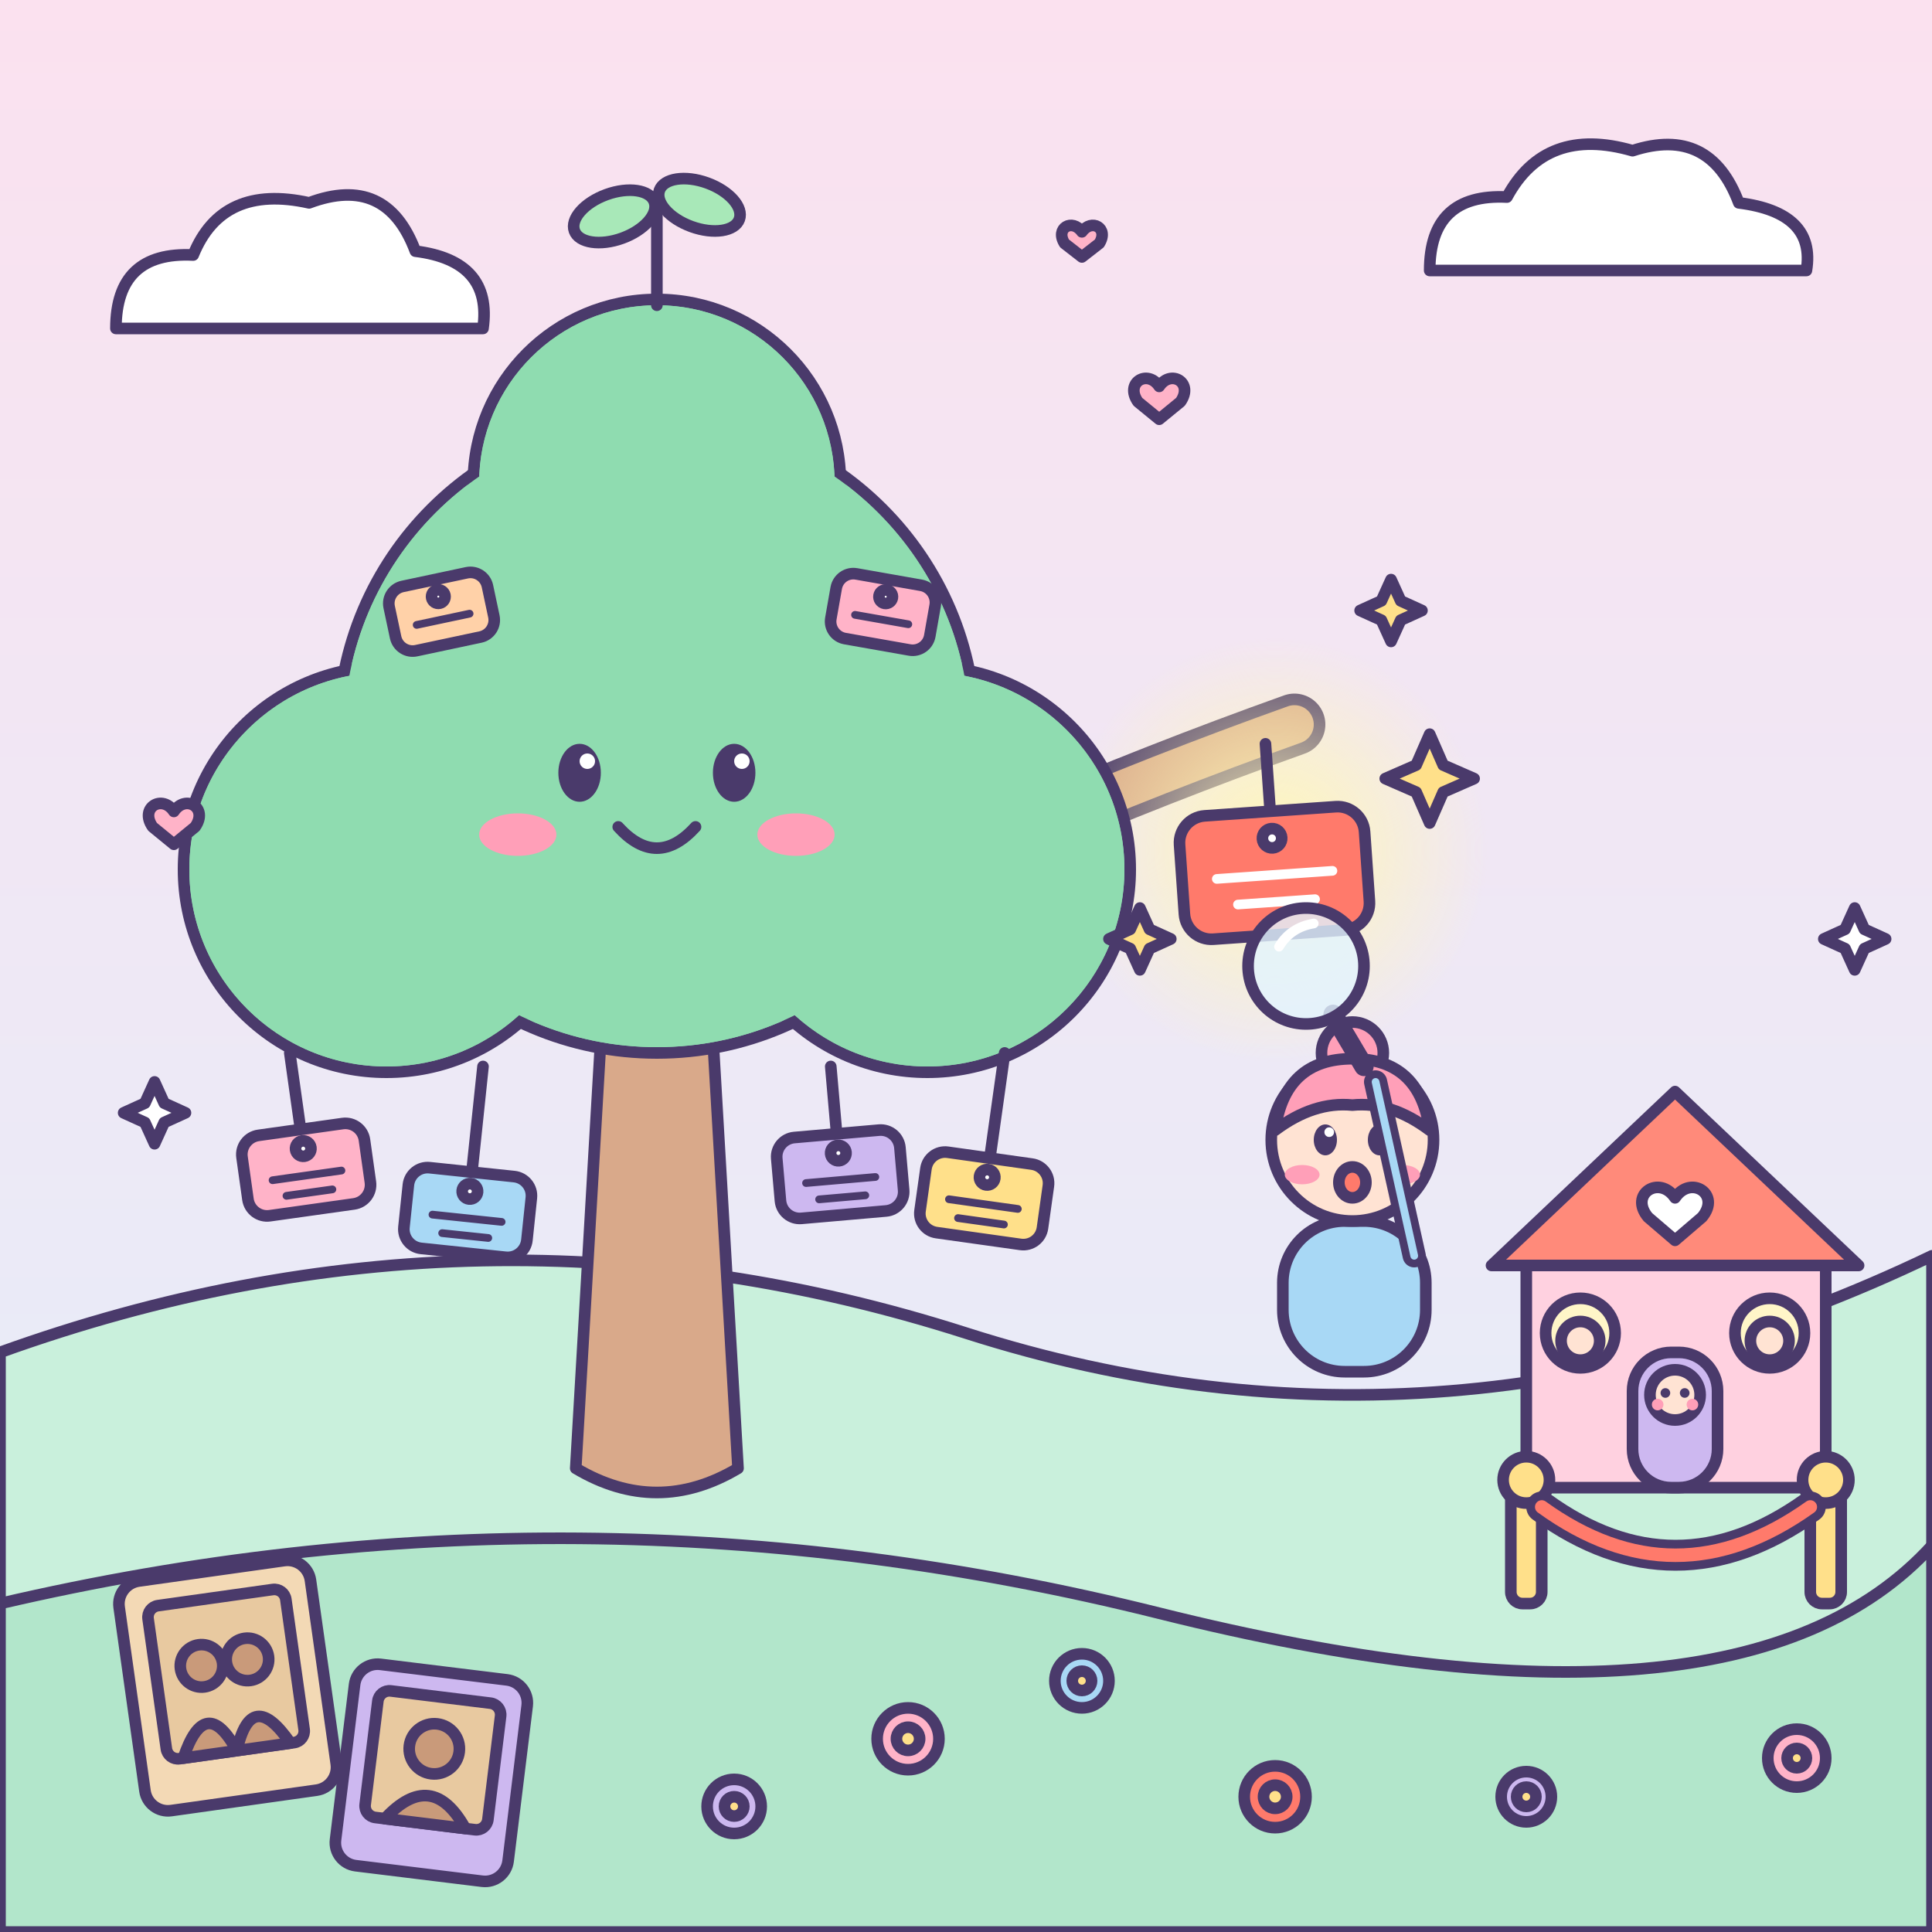
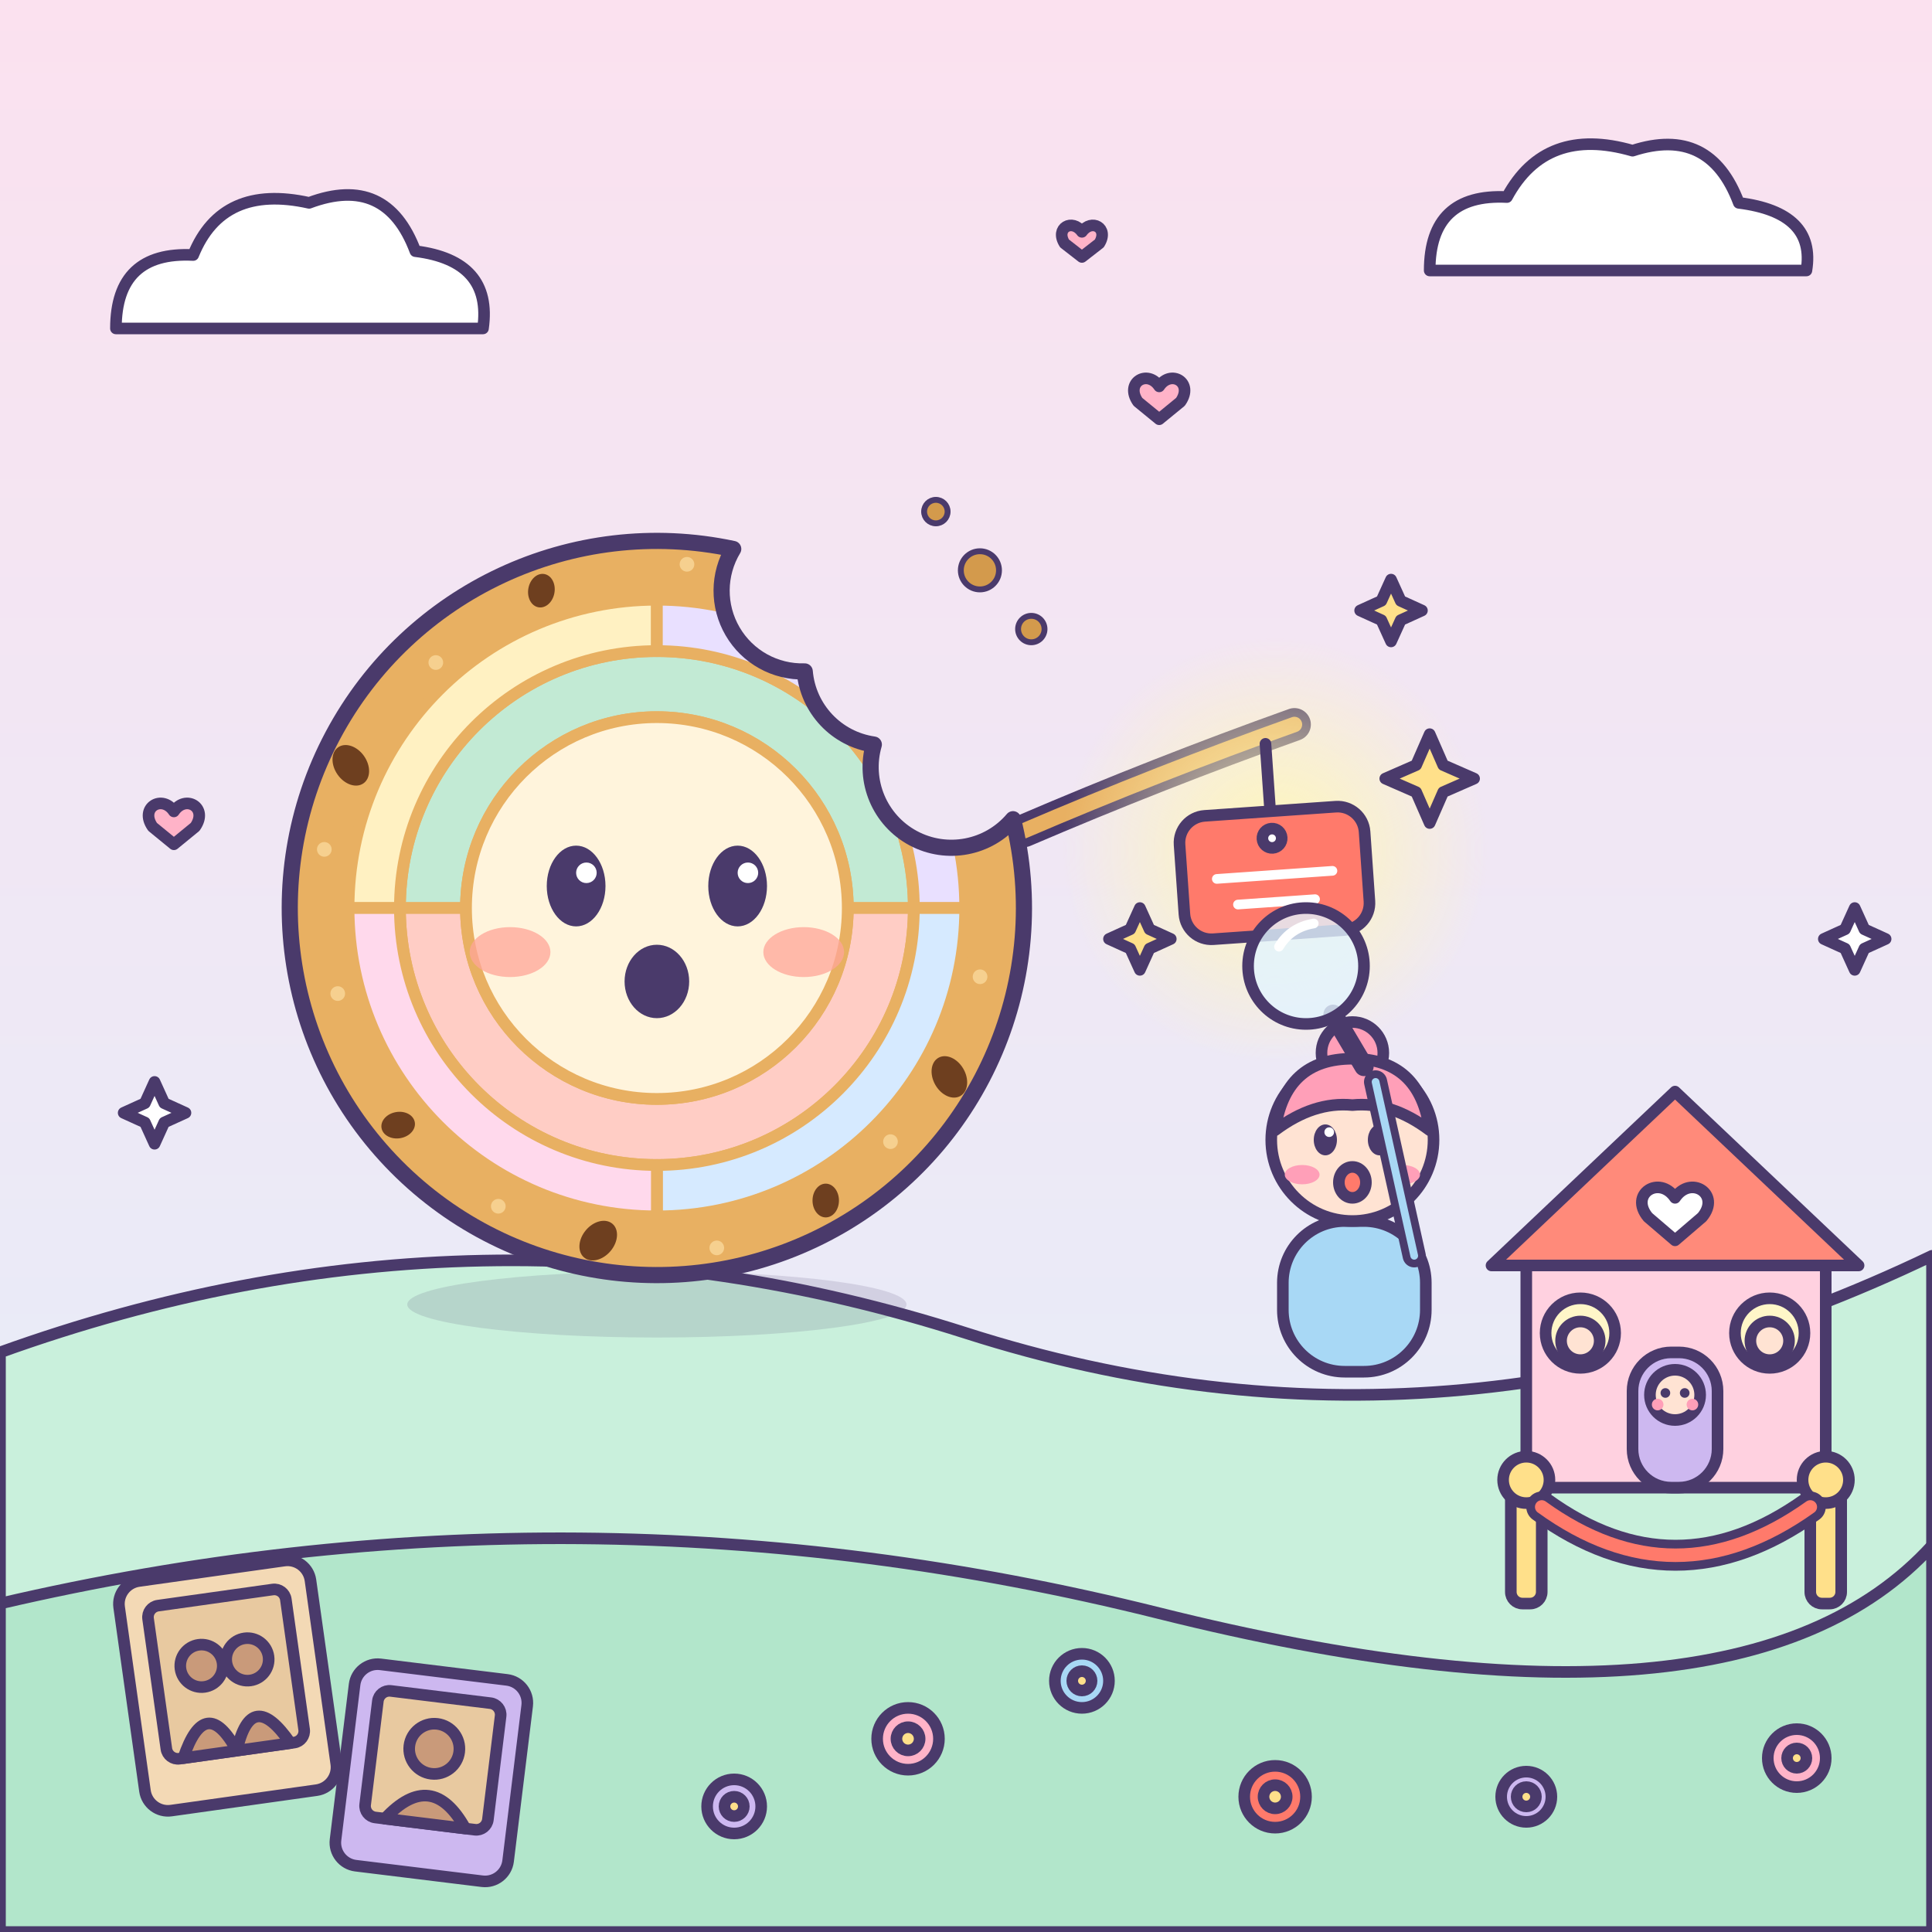
<svg xmlns="http://www.w3.org/2000/svg" viewBox="0 0 1000 1000">
  <defs>
    <linearGradient id="sky" x1="0" y1="0" x2="0" y2="1">
      <stop offset="0" stop-color="#fbe1ef" />
      <stop offset="1" stop-color="#e2effb" />
    </linearGradient>
    <radialGradient id="glow">
      <stop offset="0" stop-color="#fff7b8" />
      <stop offset="1" stop-color="#fff7b8" stop-opacity="0" />
    </radialGradient>
  </defs>
  <rect width="1000" height="1000" fill="url(#sky)" />
  <g stroke="#4a3a6b" stroke-width="6" stroke-linejoin="round" stroke-linecap="round">
    <g fill="#fff">
      <path d="M60 170 Q60 130 100 132 Q115 95 160 105 Q200 90 215 130 Q255 135 250 170 Z" />
      <path d="M740 140 Q740 100 780 102 Q800 65 845 78 Q885 65 900 105 Q940 110 935 140 Z" />
    </g>
    <path d="M0 700 Q250 610 500 690 T1000 650 L1000 1000 L0 1000Z" fill="#c9f0dc" />
    <path d="M0 830 Q300 760 600 835 T1000 800 L1000 1000 L0 1000Z" fill="#b2e6cb" />
-     <path d="M312 520 L298 760 Q340 785 382 760 L368 520Z" fill="#d9a98a" />
-     <path d="M530 430 Q600 400 670 375" fill="none" stroke-width="32" />
-     <path d="M530 430 Q600 400 670 375" fill="none" stroke="#d9a98a" stroke-width="20" />
+     <path d="M530 430 Q600 400 670 375" fill="none" stroke-width="17" />
+     <path d="M530 430 Q600 400 670 375" fill="none" stroke="#e8b062" stroke-width="8" />
    <circle cx="660" cy="440" r="110" fill="url(#glow)" stroke="none" />
-     <g>
-       <circle cx="340" cy="380" r="165" fill="#8fdcb0" />
-       <circle cx="200" cy="450" r="105" fill="#8fdcb0" />
-       <circle cx="480" cy="450" r="105" fill="#8fdcb0" />
-       <circle cx="340" cy="250" r="95" fill="#8fdcb0" />
-       <g stroke="none" fill="#8fdcb0">
-         <circle cx="340" cy="380" r="162" />
-         <circle cx="200" cy="450" r="102" />
-         <circle cx="480" cy="450" r="102" />
-         <circle cx="340" cy="250" r="92" />
+     <g transform="translate(112.0 242.0) scale(3.8)" stroke="none">
+       <defs>
+         <clipPath id="kibi-a">
+           <path d="M70.4,11.09 A11,11 0 0 0 80.14,27.77 A11,11 0 0 0 89.55,37.73 A11,11 0 0 0 108.51,47.9 A50,50 0 1 1 70.4,11.09 Z" />
+         </clipPath>
+       </defs>
+       <ellipse cx="60" cy="114" rx="34" ry="4.5" fill="#4a3a6b" opacity="0.15" />
+       <path d="M70.4,11.09 A11,11 0 0 0 80.14,27.77 A11,11 0 0 0 89.55,37.73 A11,11 0 0 0 108.51,47.9 A50,50 0 1 1 70.4,11.09 Z" fill="#e8b062" />
+       <g clip-path="url(#kibi-a)" stroke="#e8b062" stroke-width="1.6">
+         <path d="M34.0,60.0 L25.0,60.0 A35,35 0 0 1 95.0,60.0 L86.0,60.0 A26,26 0 0 0 34.0,60.0 Z" fill="#c2ead4" />
+         <path d="M86.0,60.0 L95.0,60.0 A35,35 0 0 1 25.0,60.0 L34.0,60.0 A26,26 0 0 0 86.0,60.0 Z" fill="#ffcdc5" />
+         <path d="M25.0,60.0 L18.0,60.0 A42,42 0 0 1 60.0,18.0 L60.0,25.0 A35,35 0 0 0 25.0,60.0 Z" fill="#fff1c2" />
+         <path d="M60.0,25.0 L60.0,18.0 A42,42 0 0 1 102.0,60.0 L95.0,60.0 A35,35 0 0 0 60.0,25.0 Z" fill="#e9e0ff" />
+         <path d="M95.0,60.0 L102.0,60.0 A42,42 0 0 1 60.0,102.0 L60.0,95.0 A35,35 0 0 0 95.0,60.0 Z" fill="#d6eaff" />
+         <path d="M60.0,95.0 L60.0,102.0 A42,42 0 0 1 18.0,60.0 L25.0,60.0 A35,35 0 0 0 60.0,95.0 Z" fill="#ffd9ec" />
+         <circle cx="60" cy="60" r="26" fill="#fff4dc" />
      </g>
-     </g>
-     <path d="M340 158 L340 112" fill="none" />
-     <ellipse cx="318" cy="112" rx="22" ry="12" fill="#a8e8b8" transform="rotate(-20 318 112)" />
-     <ellipse cx="362" cy="106" rx="22" ry="12" fill="#a8e8b8" transform="rotate(20 362 106)" />
-     <g stroke="none">
-       <ellipse cx="300" cy="400" rx="11" ry="15" fill="#4a3a6b" />
-       <ellipse cx="380" cy="400" rx="11" ry="15" fill="#4a3a6b" />
-       <circle cx="304" cy="394" r="4" fill="#fff" />
-       <circle cx="384" cy="394" r="4" fill="#fff" />
-       <ellipse cx="268" cy="432" rx="20" ry="11" fill="#ff9fb8" />
-       <ellipse cx="412" cy="432" rx="20" ry="11" fill="#ff9fb8" />
-     </g>
-     <path d="M320 428 Q340 450 360 428" fill="none" />
-     <g transform="translate(150 545) rotate(-8)">
-       <line x1="0" y1="0" x2="0" y2="40" />
-       <rect x="-32" y="40" width="64" height="42" rx="10" fill="#ffb3c8" />
-       <circle cx="0" cy="50" r="4" fill="#fff" />
-       <path d="M-18 64 H18 M-12 73 H12" fill="none" stroke-width="4" />
-     </g>
-     <g transform="translate(250 552) rotate(6)">
-       <line x1="0" y1="0" x2="0" y2="55" />
-       <rect x="-32" y="55" width="64" height="42" rx="10" fill="#a8d8f5" />
-       <circle cx="0" cy="65" r="4" fill="#fff" />
-       <path d="M-18 79 H18 M-12 88 H12" fill="none" stroke-width="4" />
-     </g>
-     <g transform="translate(430 552) rotate(-5)">
-       <line x1="0" y1="0" x2="0" y2="35" />
-       <rect x="-32" y="35" width="64" height="42" rx="10" fill="#cdb8f0" />
-       <circle cx="0" cy="45" r="4" fill="#fff" />
-       <path d="M-18 59 H18 M-12 68 H12" fill="none" stroke-width="4" />
-     </g>
-     <g transform="translate(520 545) rotate(8)">
-       <line x1="0" y1="0" x2="0" y2="55" />
-       <rect x="-32" y="55" width="64" height="42" rx="10" fill="#ffe08a" />
-       <circle cx="0" cy="65" r="4" fill="#fff" />
-       <path d="M-18 79 H18 M-12 88 H12" fill="none" stroke-width="4" />
-     </g>
-     <g transform="translate(225 300) rotate(-12)">
-       <rect x="-26" y="0" width="52" height="34" rx="9" fill="#ffd1a8" />
-       <circle cx="0" cy="9" r="3.5" fill="#fff" />
-       <path d="M-14 21 H14" fill="none" stroke-width="4" />
-     </g>
-     <g transform="translate(460 300) rotate(10)">
-       <rect x="-26" y="0" width="52" height="34" rx="9" fill="#ffb3c8" />
-       <circle cx="0" cy="9" r="3.5" fill="#fff" />
-       <path d="M-14 21 H14" fill="none" stroke-width="4" />
+       <g clip-path="url(#kibi-a)">
+         <circle cx="38.4" cy="100.62" r="1" fill="#f6d08f" />
+         <circle cx="16.53" cy="71.65" r="1" fill="#f6d08f" />
+         <circle cx="14.7" cy="52.01" r="1" fill="#f6d08f" />
+         <circle cx="29.89" cy="26.56" r="1" fill="#f6d08f" />
+         <circle cx="64.1" cy="13.18" r="1" fill="#f6d08f" />
+         <circle cx="91.82" cy="91.82" r="1" fill="#f6d08f" />
+         <circle cx="68.16" cy="106.29" r="1" fill="#f6d08f" />
+         <circle cx="104.02" cy="69.36" r="1" fill="#f6d08f" />
+         <ellipse cx="52.01" cy="105.3" rx="3" ry="2.2" transform="rotate(130 52.01 105.3)" fill="#6e3f1f" />
+         <ellipse cx="24.76" cy="89.57" rx="2.3" ry="1.8" transform="rotate(170 24.76 89.57)" fill="#6e3f1f" />
+         <ellipse cx="18.31" cy="40.56" rx="3" ry="2.2" transform="rotate(235 18.31 40.56)" fill="#6e3f1f" />
+         <ellipse cx="44.27" cy="16.77" rx="2.3" ry="1.8" transform="rotate(280 44.27 16.77)" fill="#6e3f1f" />
+         <ellipse cx="99.84" cy="83.0" rx="3" ry="2.2" transform="rotate(60 99.84 83.0)" fill="#6e3f1f" />
+         <ellipse cx="83.0" cy="99.84" rx="2.3" ry="1.8" transform="rotate(90 83.0 99.84)" fill="#6e3f1f" />
+       </g>
+       <path d="M70.4,11.09 A11,11 0 0 0 80.14,27.77 A11,11 0 0 0 89.55,37.73 A11,11 0 0 0 108.51,47.9 A50,50 0 1 1 70.4,11.09 Z" fill="none" stroke="#4a3a6b" stroke-width="2.2" stroke-linejoin="round" />
+       <g fill="#d39a4c" stroke="#4a3a6b" stroke-width="0.8">
+         <circle cx="104" cy="14" r="2.6" />
+         <circle cx="111" cy="22" r="1.8" />
+         <circle cx="98" cy="6" r="1.6" />
+       </g>
+       <ellipse cx="49" cy="57" rx="4" ry="5.5" fill="#4a3a6b" />
+       <circle cx="50.4" cy="55.2" r="1.4" fill="#fff" />
+       <ellipse cx="71" cy="57" rx="4" ry="5.5" fill="#4a3a6b" />
+       <circle cx="72.4" cy="55.2" r="1.4" fill="#fff" />
+       <ellipse cx="60" cy="70" rx="4.4" ry="5" fill="#4a3a6b" />
+       <ellipse cx="40" cy="66" rx="5.5" ry="3.4" fill="#ffa598" opacity="0.75" />
+       <ellipse cx="80" cy="66" rx="5.5" ry="3.4" fill="#ffa598" opacity="0.75" />
    </g>
    <g transform="translate(655 385) rotate(-4)">
      <line x1="0" y1="0" x2="0" y2="35" />
      <rect x="-48" y="35" width="96" height="64" rx="14" fill="#ff7a6b" />
      <circle cx="0" cy="49" r="5" fill="#fff" />
      <path d="M-30 68 H30 M-20 82 H20" fill="none" stroke="#fff" stroke-width="5" />
    </g>
    <g fill="#ffe08a">
      <path d="M740 380 l7 16 16 7 -16 7 -7 16 -7 -16 -16 -7 16 -7z" />
      <path d="M590 470 l5 11 11 5 -11 5 -5 11 -5 -11 -11 -5 11 -5z" />
      <path d="M720 300 l5 11 11 5 -11 5 -5 11 -5 -11 -11 -5 11 -5z" />
    </g>
    <rect x="664" y="632" width="74" height="78" rx="32" fill="#a8d8f5" />
    <circle cx="700" cy="590" r="42" fill="#ffe3d3" />
    <circle cx="700" cy="545" r="16" fill="#ff9fb8" />
    <path d="M660 585 Q665 548 700 548 Q735 548 740 585 Q720 570 700 572 Q680 570 660 585Z" fill="#ff9fb8" />
    <g stroke="none">
      <ellipse cx="686" cy="590" rx="6" ry="8" fill="#4a3a6b" />
      <ellipse cx="714" cy="590" rx="6" ry="8" fill="#4a3a6b" />
      <circle cx="688" cy="586" r="2.5" fill="#fff" />
      <circle cx="716" cy="586" r="2.5" fill="#fff" />
      <ellipse cx="674" cy="608" rx="9" ry="5" fill="#ff9fb8" />
      <ellipse cx="726" cy="608" rx="9" ry="5" fill="#ff9fb8" />
    </g>
    <ellipse cx="700" cy="612" rx="7" ry="8" fill="#ff7a6b" />
    <path d="M732 650 L712 560" fill="none" stroke-width="12" />
    <path d="M732 650 L712 560" fill="none" stroke="#a8d8f5" stroke-width="4" />
    <line x1="706" y1="552" x2="690" y2="525" stroke-width="10" />
    <circle cx="676" cy="500" r="30" fill="#e2f4ff" fill-opacity=".8" />
    <path d="M662 490 Q668 480 680 478" fill="none" stroke="#fff" stroke-width="5" />
    <path d="M790 650 L790 770 L945 770 L945 650" fill="#ffd1e0" />
    <path d="M772 655 L867 565 L962 655Z" fill="#ff8a7a" />
    <rect x="845" y="700" width="44" height="70" rx="20" fill="#cdb8f0" />
    <circle cx="867" cy="722" r="13" fill="#ffe3d3" />
    <g stroke="none">
      <circle cx="862" cy="721" r="2.5" fill="#4a3a6b" />
      <circle cx="872" cy="721" r="2.5" fill="#4a3a6b" />
      <circle cx="858" cy="727" r="3" fill="#ff9fb8" />
      <circle cx="876" cy="727" r="3" fill="#ff9fb8" />
    </g>
    <circle cx="818" cy="690" r="18" fill="#fff6c8" />
    <circle cx="818" cy="694" r="10" fill="#ffe3d3" />
    <circle cx="916" cy="690" r="18" fill="#fff6c8" />
    <circle cx="916" cy="694" r="10" fill="#ffe3d3" />
    <path d="M867 620 c-8 -12 -24 -2 -14 10 l14 12 14 -12 c10 -12 -6 -22 -14 -10z" fill="#fff" />
    <g fill="#ffe08a">
      <rect x="782" y="770" width="16" height="60" rx="6" />
      <rect x="937" y="770" width="16" height="60" rx="6" />
      <circle cx="790" cy="766" r="12" />
      <circle cx="945" cy="766" r="12" />
    </g>
    <path d="M798 780 Q867 830 937 780" fill="none" stroke-width="16" />
    <path d="M798 780 Q867 830 937 780" fill="none" stroke="#ff7a6b" stroke-width="7" />
    <g transform="translate(60 820) rotate(-8)">
      <rect width="100" height="120" rx="12" fill="#f3d9b5" />
      <rect x="14" y="14" width="72" height="80" rx="6" fill="#e8c9a0" />
      <circle cx="38" cy="48" r="11" fill="#c99a7a" />
      <circle cx="62" cy="48" r="11" fill="#c99a7a" />
      <path d="M22 94 Q38 62 50 94 Q62 62 78 94Z" fill="#c99a7a" />
    </g>
    <g transform="translate(185 860) rotate(7)">
      <rect width="90" height="105" rx="12" fill="#cdb8f0" />
      <rect x="13" y="13" width="64" height="66" rx="6" fill="#e8c9a0" />
      <circle cx="45" cy="40" r="13" fill="#c99a7a" />
      <path d="M24 79 Q45 50 66 79Z" fill="#c99a7a" />
    </g>
    <g>
      <circle cx="470" cy="900" r="16" fill="#ffb3c8" />
      <circle cx="470" cy="900" r="6" fill="#ffe08a" />
      <circle cx="560" cy="870" r="14" fill="#a8d8f5" />
      <circle cx="560" cy="870" r="5" fill="#ffe08a" />
      <circle cx="380" cy="935" r="14" fill="#cdb8f0" />
      <circle cx="380" cy="935" r="5" fill="#ffe08a" />
      <circle cx="660" cy="930" r="16" fill="#ff7a6b" />
      <circle cx="660" cy="930" r="6" fill="#ffe08a" />
      <circle cx="930" cy="910" r="15" fill="#ffb3c8" />
      <circle cx="930" cy="910" r="5" fill="#ffe08a" />
      <circle cx="790" cy="930" r="13" fill="#cdb8f0" />
      <circle cx="790" cy="930" r="5" fill="#ffe08a" />
    </g>
    <g fill="#ffb3c8">
      <path d="M600 200 c-6 -9 -18 -2 -11 8 l11 9 11 -9 c7 -10 -5 -17 -11 -8z" />
      <path d="M90 420 c-6 -9 -18 -2 -11 8 l11 9 11 -9 c7 -10 -5 -17 -11 -8z" />
      <path d="M560 120 c-5 -7 -14 -2 -9 6 l9 7 9 -7 c5 -8 -4 -13 -9 -6z" />
    </g>
    <path d="M80 560 l5 11 11 5 -11 5 -5 11 -5 -11 -11 -5 11 -5z" fill="#fff" />
    <path d="M960 470 l5 11 11 5 -11 5 -5 11 -5 -11 -11 -5 11 -5z" fill="#fff" />
  </g>
</svg>
